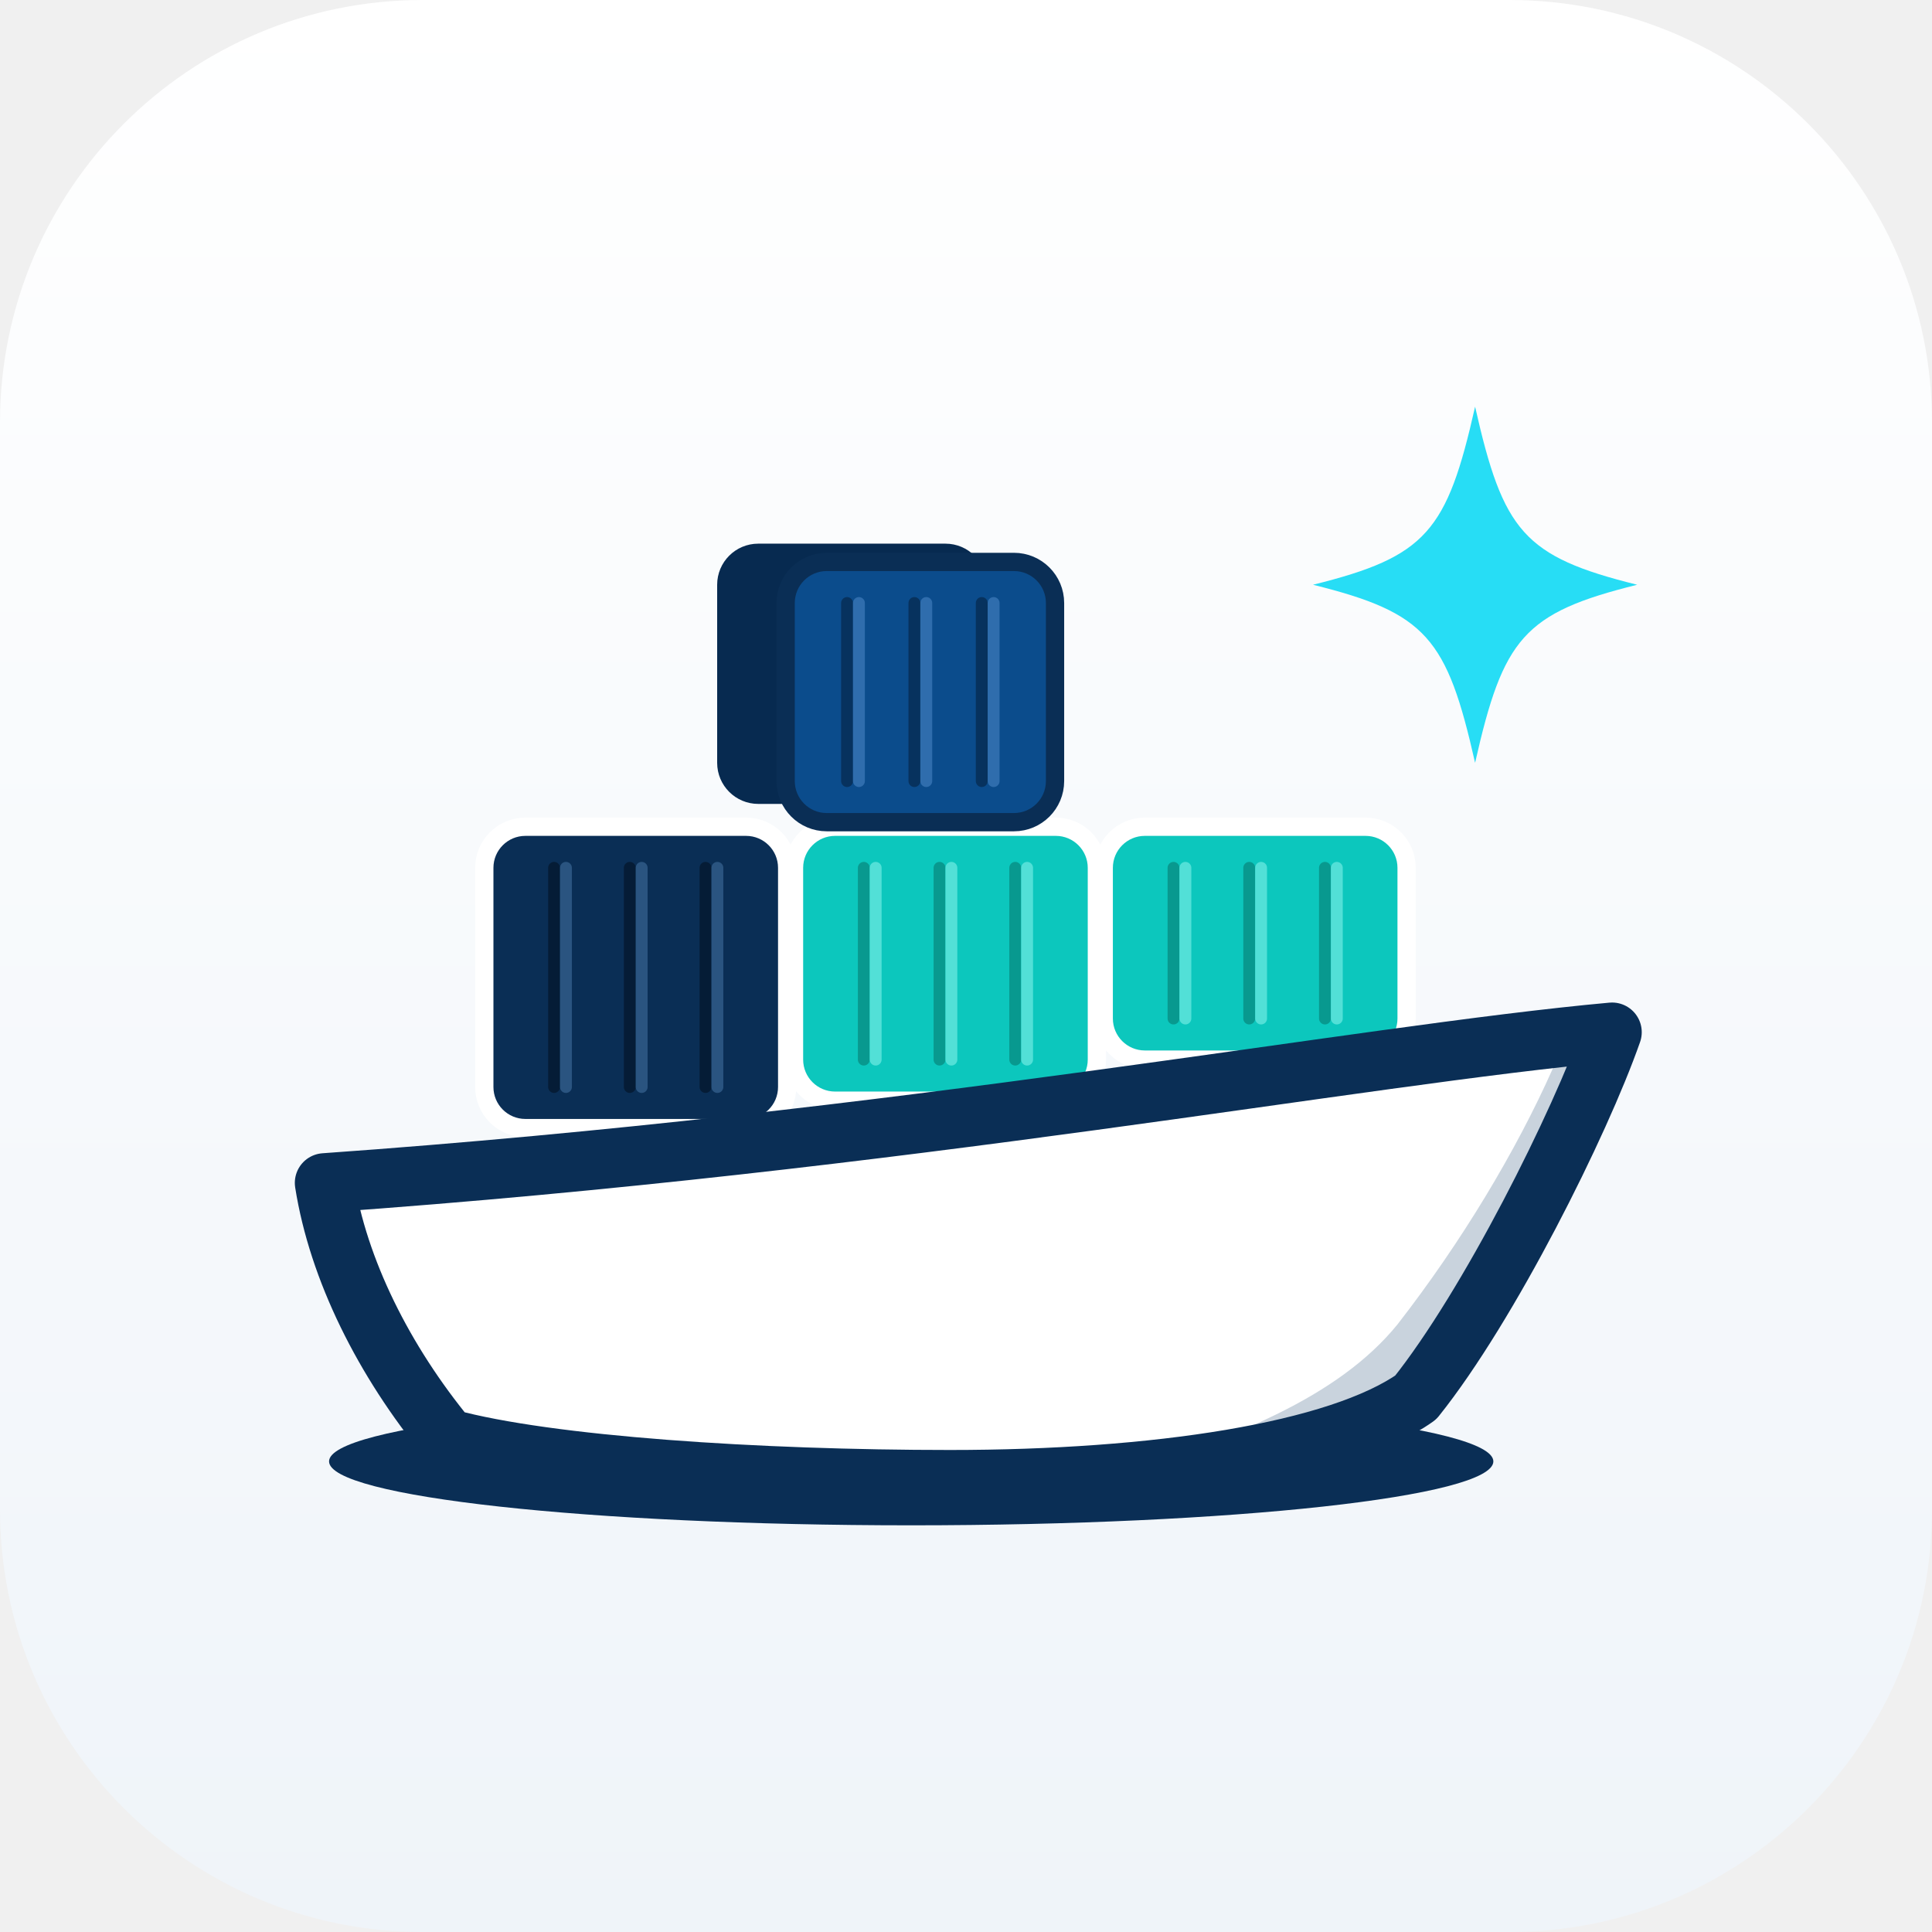
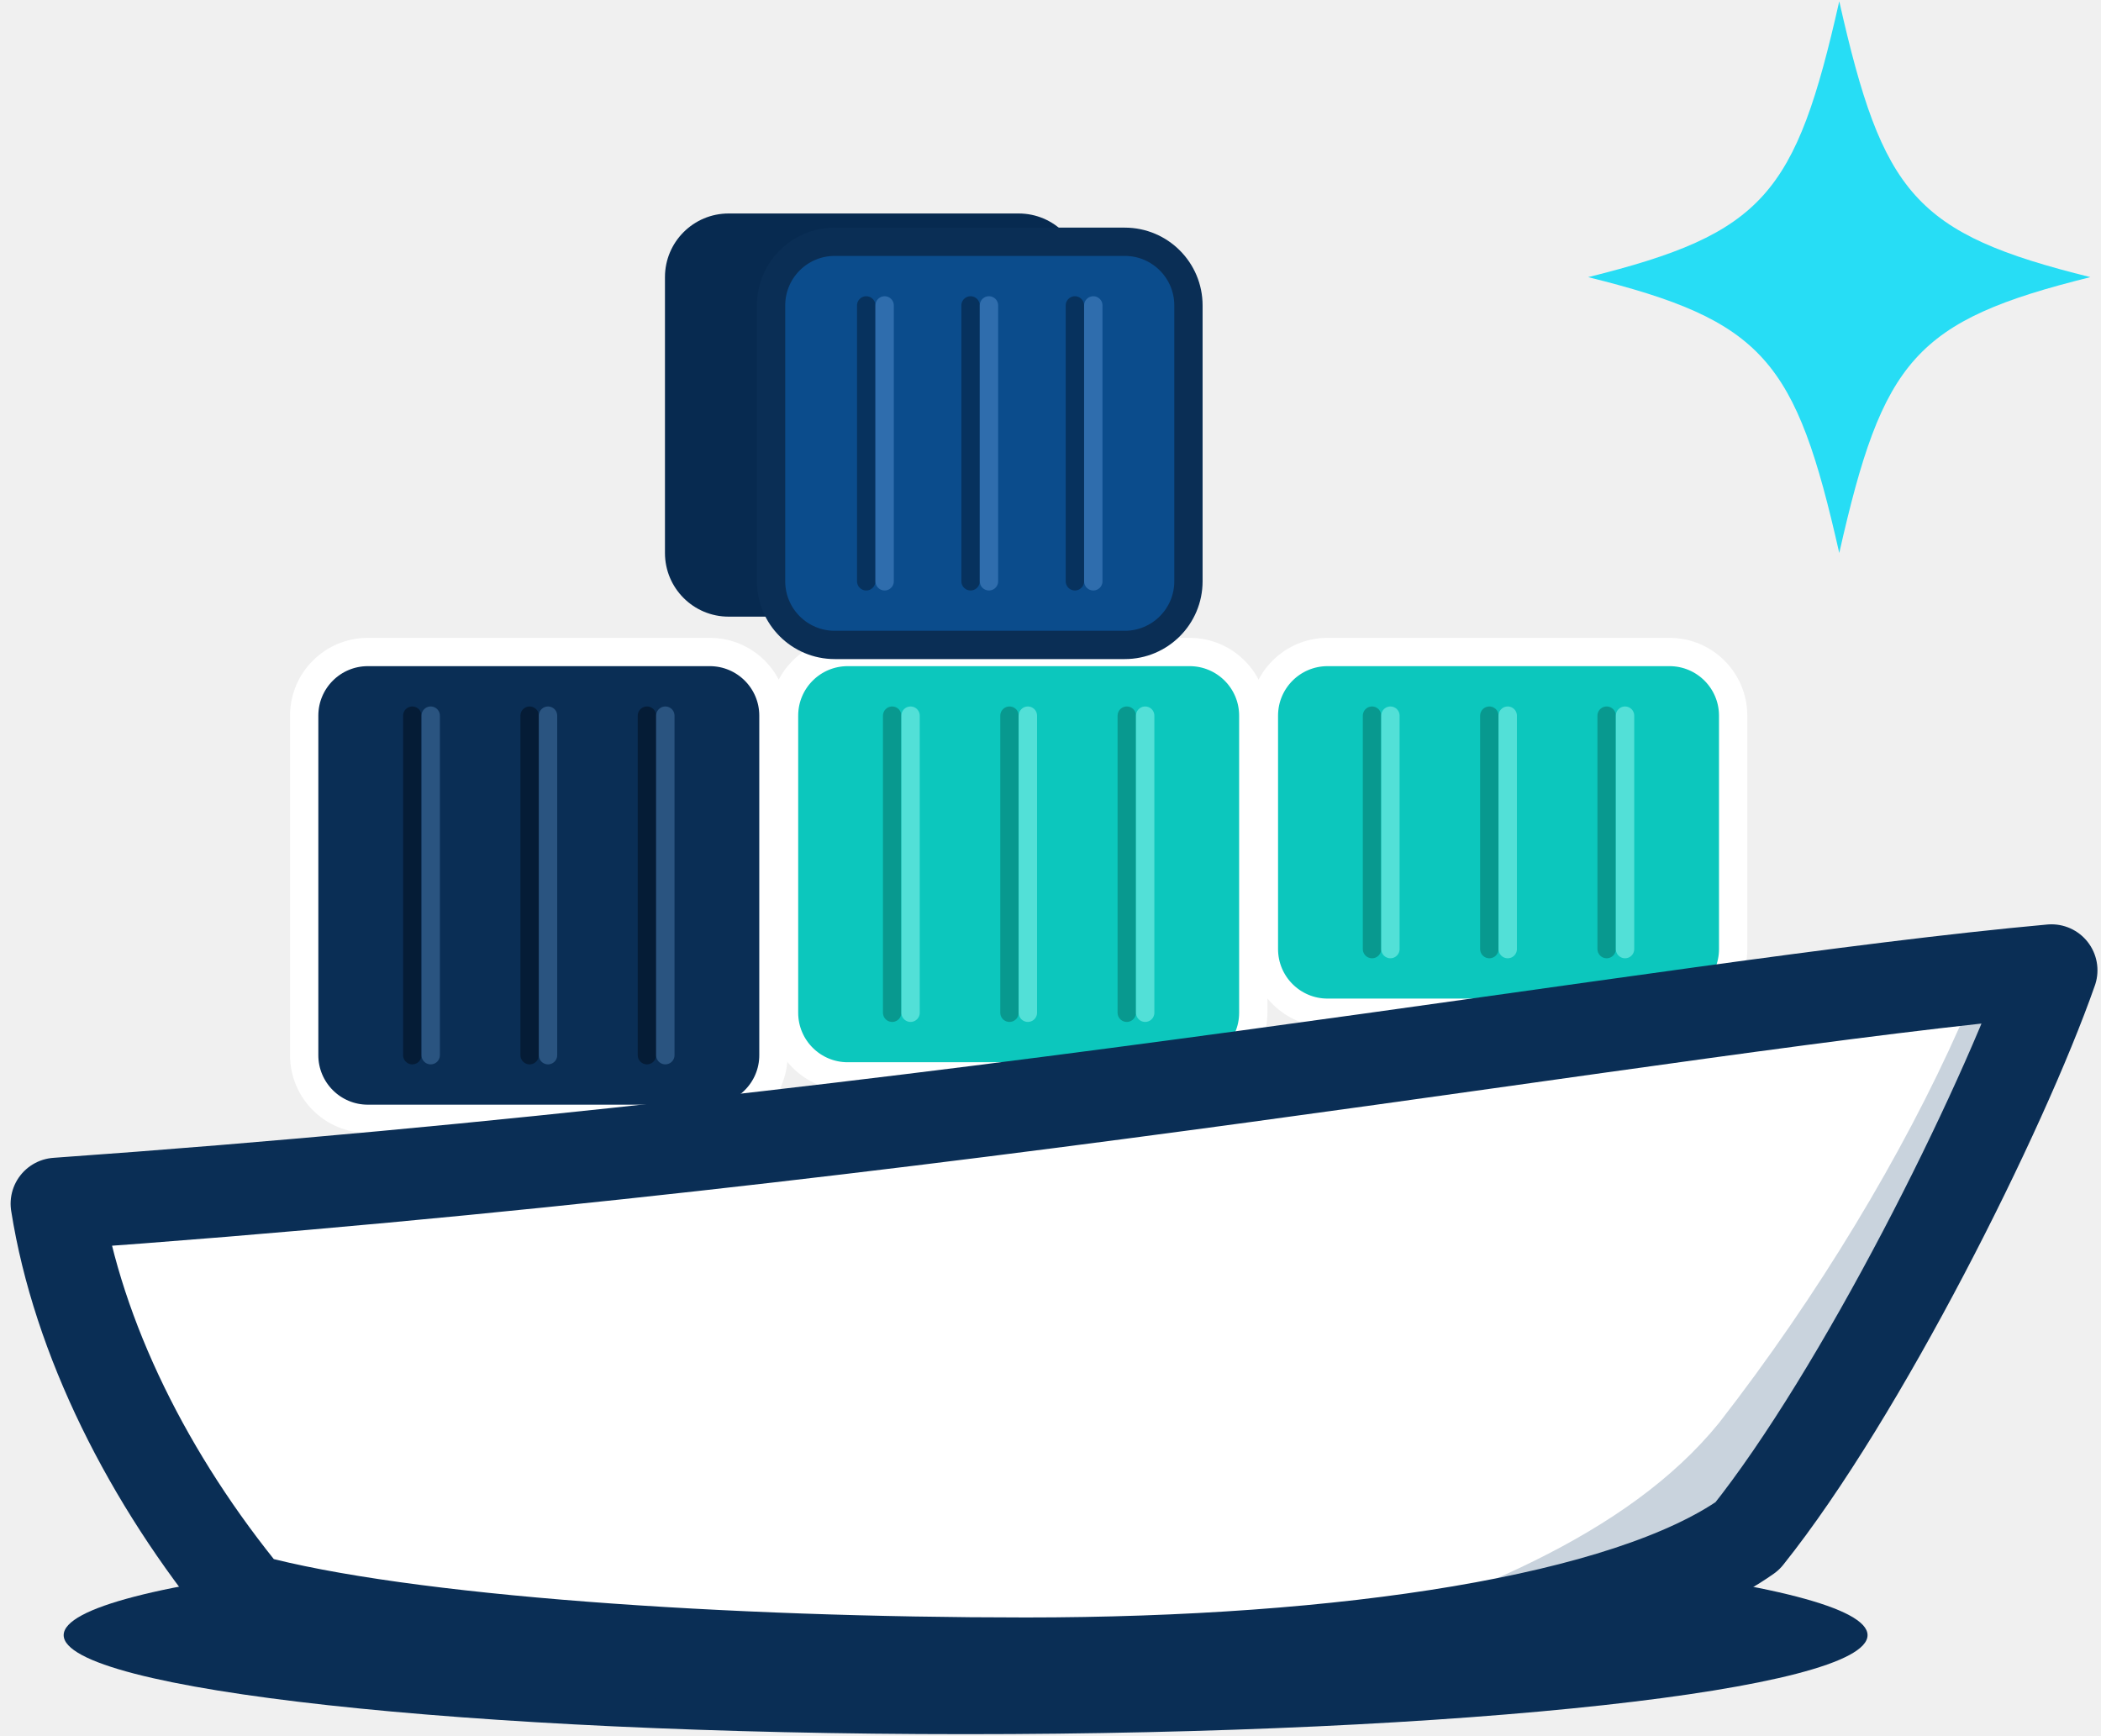
- <svg xmlns="http://www.w3.org/2000/svg" width="1024" height="1024" viewBox="0 0 1024 1024">
-   <defs>
-     <linearGradient id="bg" x1="0" y1="0" x2="0" y2="1">
-       <stop offset="0" stop-color="#FFFFFF" />
-       <stop offset="1" stop-color="#EFF4F9" />
-     </linearGradient>
-   </defs>
-   <rect width="1024" height="1024" rx="224" fill="url(#bg)" />
-   <g transform="translate(19.53,-77.27) scale(2.42)">
-     <ellipse cx="191.5" cy="352" rx="127.5" ry="14" fill="#0A2E55" />
-     <path d="M 63 291 C 190 282 290 263 345 258 C 338 278 318 318 302 338 C 285 350 245 356 200 356 C 158 356 112 353 90 347 C 76 330 66 310 63 291 Z" fill="#FFFFFF" />
-     <clipPath id="hullClip">
-       <path d="M 63 291 C 190 282 290 263 345 258 C 338 278 318 318 302 338 C 285 350 245 356 200 356 C 158 356 112 353 90 347 C 76 330 66 310 63 291 Z" />
-     </clipPath>
-     <path d="M 345 258 C 338 278 318 318 302 338 C 290 348 268 353 236 355 C 262 347 285 338 298 322 C 312 304 324 284 332 266 C 336 261 341 259 345 258 Z" fill="#C9D3DD" clip-path="url(#hullClip)" />
-     <rect x="98" y="213" width="66.333" height="66" rx="9" fill="#0A2E55" stroke="#FFFFFF" stroke-width="4" />
-     <line x1="113.283" y1="222" x2="113.283" y2="270" stroke="#051C36" stroke-width="2.6" stroke-linecap="round" />
-     <line x1="115.883" y1="222" x2="115.883" y2="270" stroke="#2A5480" stroke-width="2.6" stroke-linecap="round" />
-     <line x1="129.867" y1="222" x2="129.867" y2="270" stroke="#051C36" stroke-width="2.6" stroke-linecap="round" />
-     <line x1="132.467" y1="222" x2="132.467" y2="270" stroke="#2A5480" stroke-width="2.6" stroke-linecap="round" />
-     <line x1="146.45" y1="222" x2="146.45" y2="270" stroke="#051C36" stroke-width="2.6" stroke-linecap="round" />
-     <line x1="149.05" y1="222" x2="149.05" y2="270" stroke="#2A5480" stroke-width="2.6" stroke-linecap="round" />
-     <rect x="165.833" y="213" width="66.333" height="60" rx="9" fill="#0CC7BD" stroke="#FFFFFF" stroke-width="4" />
-     <line x1="181.117" y1="222" x2="181.117" y2="264" stroke="#08998F" stroke-width="2.6" stroke-linecap="round" />
-     <line x1="183.717" y1="222" x2="183.717" y2="264" stroke="#52E0D7" stroke-width="2.6" stroke-linecap="round" />
-     <line x1="197.7" y1="222" x2="197.7" y2="264" stroke="#08998F" stroke-width="2.6" stroke-linecap="round" />
-     <line x1="200.3" y1="222" x2="200.3" y2="264" stroke="#52E0D7" stroke-width="2.6" stroke-linecap="round" />
-     <line x1="214.283" y1="222" x2="214.283" y2="264" stroke="#08998F" stroke-width="2.6" stroke-linecap="round" />
-     <line x1="216.883" y1="222" x2="216.883" y2="264" stroke="#52E0D7" stroke-width="2.6" stroke-linecap="round" />
-     <rect x="233.667" y="213" width="66.333" height="51" rx="9" fill="#0CC7BD" stroke="#FFFFFF" stroke-width="4" />
-     <line x1="248.95" y1="222" x2="248.95" y2="255" stroke="#08998F" stroke-width="2.6" stroke-linecap="round" />
-     <line x1="251.55" y1="222" x2="251.55" y2="255" stroke="#52E0D7" stroke-width="2.6" stroke-linecap="round" />
-     <line x1="265.533" y1="222" x2="265.533" y2="255" stroke="#08998F" stroke-width="2.6" stroke-linecap="round" />
-     <line x1="268.133" y1="222" x2="268.133" y2="255" stroke="#52E0D7" stroke-width="2.6" stroke-linecap="round" />
-     <line x1="282.117" y1="222" x2="282.117" y2="255" stroke="#08998F" stroke-width="2.6" stroke-linecap="round" />
-     <line x1="284.717" y1="222" x2="284.717" y2="255" stroke="#52E0D7" stroke-width="2.6" stroke-linecap="round" />
-     <path d="M 63 291 C 190 282 290 263 345 258 C 338 278 318 318 302 338 C 285 350 245 356 200 356 C 158 356 112 353 90 347 C 76 330 66 310 63 291 Z" fill="none" stroke="#0A2E55" stroke-width="13" stroke-linejoin="round" stroke-linecap="round" />
-     <rect x="149" y="151" width="59" height="57" rx="9" fill="#072A50" />
-     <rect x="164" y="155" width="59" height="57" rx="9" fill="#0B4C8C" stroke="#0A2E55" stroke-width="4" />
-     <line x1="177.45" y1="164" x2="177.45" y2="203" stroke="#07325E" stroke-width="2.6" stroke-linecap="round" />
-     <line x1="180.05" y1="164" x2="180.05" y2="203" stroke="#2F6DAD" stroke-width="2.6" stroke-linecap="round" />
-     <line x1="192.2" y1="164" x2="192.2" y2="203" stroke="#07325E" stroke-width="2.6" stroke-linecap="round" />
-     <line x1="194.8" y1="164" x2="194.8" y2="203" stroke="#2F6DAD" stroke-width="2.6" stroke-linecap="round" />
-     <line x1="206.95" y1="164" x2="206.95" y2="203" stroke="#07325E" stroke-width="2.6" stroke-linecap="round" />
-     <line x1="209.55" y1="164" x2="209.55" y2="203" stroke="#2F6DAD" stroke-width="2.6" stroke-linecap="round" />
-     <path d="M 315 121 C 321.16 148.3 325.65 153.84 350.5 160 C 325.65 166.16 321.16 171.7 315 199 C 308.84 171.7 304.35 166.16 279.5 160 C 304.35 153.84 308.84 148.3 315 121 Z" fill="#27DDF5" />
-   </g>
+ <svg xmlns="http://www.w3.org/2000/svg" width="719" height="594" viewBox="55 121 297 245">
+   <ellipse cx="191.5" cy="352" rx="127.5" ry="14" fill="#0A2E55" />
+   <path d="M 63 291 C 190 282 290 263 345 258 C 338 278 318 318 302 338 C 285 350 245 356 200 356 C 158 356 112 353 90 347 C 76 330 66 310 63 291 Z" fill="#FFFFFF" />
+   <clipPath id="hullClip">
+     <path d="M 63 291 C 190 282 290 263 345 258 C 338 278 318 318 302 338 C 285 350 245 356 200 356 C 158 356 112 353 90 347 C 76 330 66 310 63 291 Z" />
+   </clipPath>
+   <path d="M 345 258 C 338 278 318 318 302 338 C 290 348 268 353 236 355 C 262 347 285 338 298 322 C 312 304 324 284 332 266 C 336 261 341 259 345 258 Z" fill="#C9D3DD" clip-path="url(#hullClip)" />
+   <rect x="98" y="213" width="66.333" height="66" rx="9" fill="#0A2E55" stroke="#FFFFFF" stroke-width="4" />
+   <line x1="113.283" y1="222" x2="113.283" y2="270" stroke="#051C36" stroke-width="2.6" stroke-linecap="round" />
+   <line x1="115.883" y1="222" x2="115.883" y2="270" stroke="#2A5480" stroke-width="2.6" stroke-linecap="round" />
+   <line x1="129.867" y1="222" x2="129.867" y2="270" stroke="#051C36" stroke-width="2.6" stroke-linecap="round" />
+   <line x1="132.467" y1="222" x2="132.467" y2="270" stroke="#2A5480" stroke-width="2.6" stroke-linecap="round" />
+   <line x1="146.45" y1="222" x2="146.45" y2="270" stroke="#051C36" stroke-width="2.6" stroke-linecap="round" />
+   <line x1="149.05" y1="222" x2="149.05" y2="270" stroke="#2A5480" stroke-width="2.6" stroke-linecap="round" />
+   <rect x="165.833" y="213" width="66.333" height="60" rx="9" fill="#0CC7BD" stroke="#FFFFFF" stroke-width="4" />
+   <line x1="181.117" y1="222" x2="181.117" y2="264" stroke="#08998F" stroke-width="2.6" stroke-linecap="round" />
+   <line x1="183.717" y1="222" x2="183.717" y2="264" stroke="#52E0D7" stroke-width="2.6" stroke-linecap="round" />
+   <line x1="197.7" y1="222" x2="197.7" y2="264" stroke="#08998F" stroke-width="2.6" stroke-linecap="round" />
+   <line x1="200.3" y1="222" x2="200.3" y2="264" stroke="#52E0D7" stroke-width="2.6" stroke-linecap="round" />
+   <line x1="214.283" y1="222" x2="214.283" y2="264" stroke="#08998F" stroke-width="2.6" stroke-linecap="round" />
+   <line x1="216.883" y1="222" x2="216.883" y2="264" stroke="#52E0D7" stroke-width="2.6" stroke-linecap="round" />
+   <rect x="233.667" y="213" width="66.333" height="51" rx="9" fill="#0CC7BD" stroke="#FFFFFF" stroke-width="4" />
+   <line x1="248.95" y1="222" x2="248.95" y2="255" stroke="#08998F" stroke-width="2.6" stroke-linecap="round" />
+   <line x1="251.55" y1="222" x2="251.55" y2="255" stroke="#52E0D7" stroke-width="2.6" stroke-linecap="round" />
+   <line x1="265.533" y1="222" x2="265.533" y2="255" stroke="#08998F" stroke-width="2.6" stroke-linecap="round" />
+   <line x1="268.133" y1="222" x2="268.133" y2="255" stroke="#52E0D7" stroke-width="2.6" stroke-linecap="round" />
+   <line x1="282.117" y1="222" x2="282.117" y2="255" stroke="#08998F" stroke-width="2.6" stroke-linecap="round" />
+   <line x1="284.717" y1="222" x2="284.717" y2="255" stroke="#52E0D7" stroke-width="2.6" stroke-linecap="round" />
+   <path d="M 63 291 C 190 282 290 263 345 258 C 338 278 318 318 302 338 C 285 350 245 356 200 356 C 158 356 112 353 90 347 C 76 330 66 310 63 291 Z" fill="none" stroke="#0A2E55" stroke-width="13" stroke-linejoin="round" stroke-linecap="round" />
+   <rect x="149" y="151" width="59" height="57" rx="9" fill="#072A50" />
+   <rect x="164" y="155" width="59" height="57" rx="9" fill="#0B4C8C" stroke="#0A2E55" stroke-width="4" />
+   <line x1="177.45" y1="164" x2="177.45" y2="203" stroke="#07325E" stroke-width="2.6" stroke-linecap="round" />
+   <line x1="180.05" y1="164" x2="180.05" y2="203" stroke="#2F6DAD" stroke-width="2.6" stroke-linecap="round" />
+   <line x1="192.2" y1="164" x2="192.2" y2="203" stroke="#07325E" stroke-width="2.6" stroke-linecap="round" />
+   <line x1="194.8" y1="164" x2="194.8" y2="203" stroke="#2F6DAD" stroke-width="2.6" stroke-linecap="round" />
+   <line x1="206.95" y1="164" x2="206.95" y2="203" stroke="#07325E" stroke-width="2.6" stroke-linecap="round" />
+   <line x1="209.55" y1="164" x2="209.55" y2="203" stroke="#2F6DAD" stroke-width="2.6" stroke-linecap="round" />
+   <path d="M 315 121 C 321.16 148.3 325.65 153.84 350.5 160 C 325.65 166.16 321.16 171.7 315 199 C 308.84 171.7 304.35 166.16 279.5 160 C 304.35 153.84 308.84 148.3 315 121 Z" fill="#27DDF5" />
</svg>
